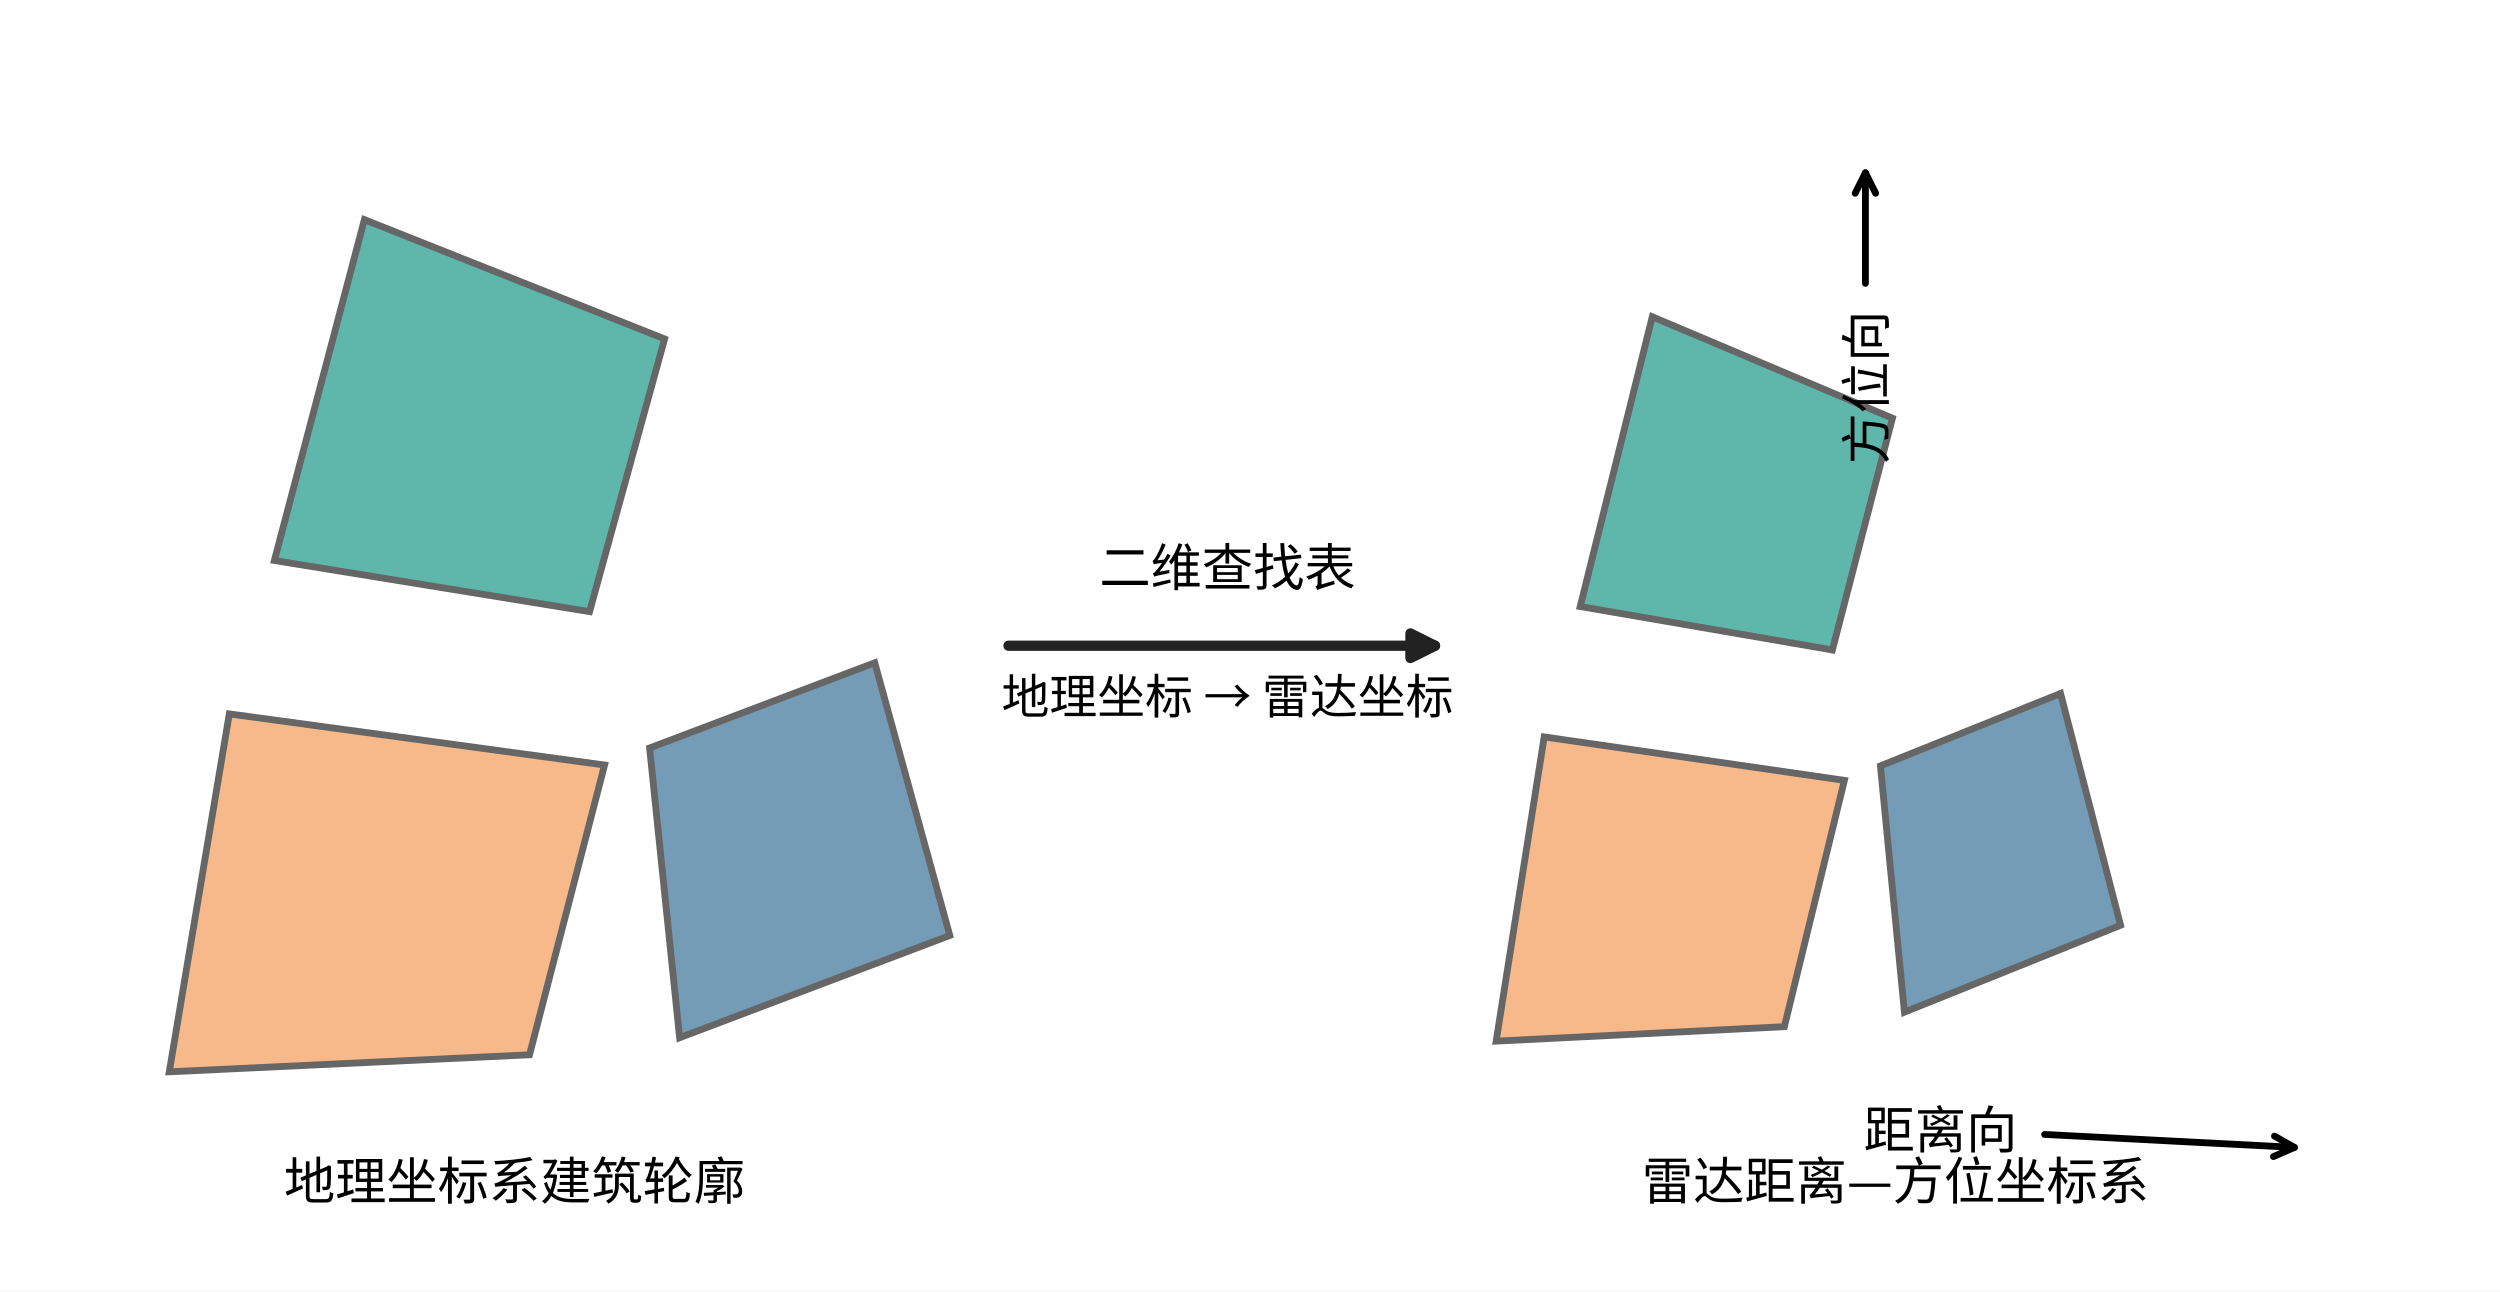
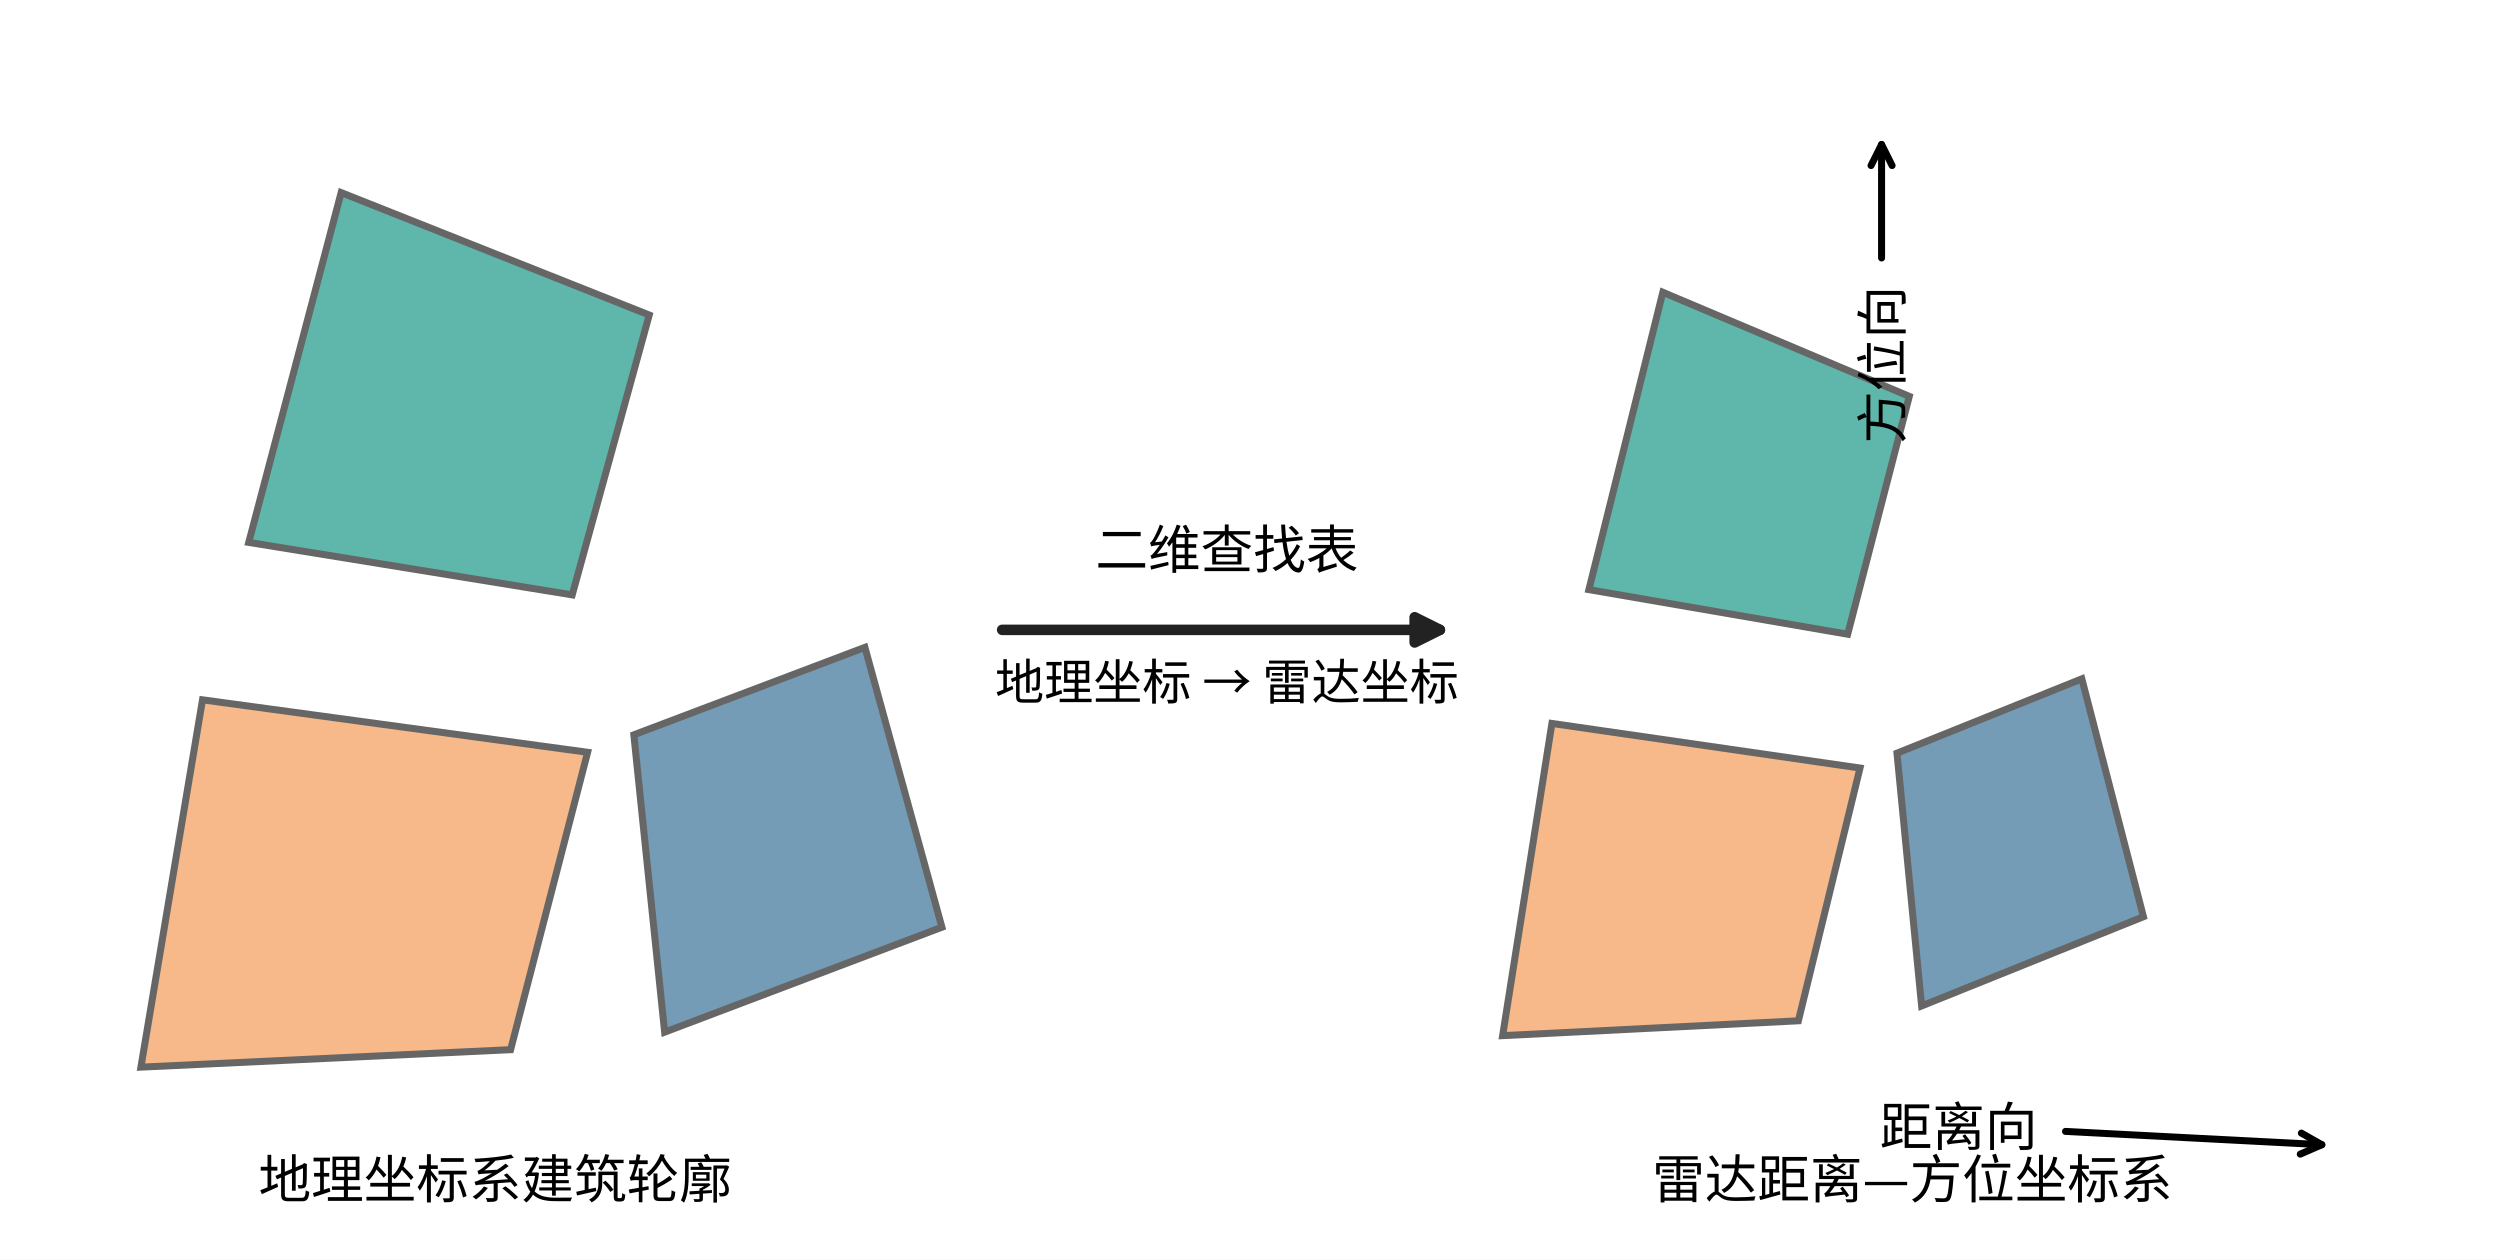
- <svg xmlns="http://www.w3.org/2000/svg" width="365.896pt" height="189.014pt" viewBox="0 0 365.896 189.014" version="1.1">
+ <svg xmlns="http://www.w3.org/2000/svg" width="356.536pt" height="179.654pt" viewBox="0 0 356.536 179.654" version="1.1">
  <defs>
    <style type="text/css">*{stroke-linejoin: round; stroke-linecap: butt}</style>
  </defs>
  <g id="figure_1">
    <g id="patch_1">
-       <path d="M 0 189.014  L 365.896 189.014  L 365.896 0  L 0 0  z " style="fill: #ffffff" />
+       <path d="M 0 179.654  L 356.536 179.654  L 356.536 0  L 0 0  z " style="fill: #ffffff" />
    </g>
    <g id="axes_1">
      <g id="patch_2">
-         <path d="M 24.775 156.869  L 77.499 154.375  L 88.483 111.969  L 33.562 104.485  z " clip-path="url(#p8ca634a478)" style="fill: #f4a261; opacity: 0.75; stroke: #333333; stroke-linejoin: miter" />
+         <path d="M 20.095 152.189  L 72.819 149.695  L 83.803 107.289  L 28.882 99.805  z " clip-path="url(#p3d8d7e73ec)" style="fill: #f4a261; opacity: 0.75; stroke: #333333; stroke-linejoin: miter" />
      </g>
      <g id="patch_3">
-         <path d="M 40.153 82.035  L 86.287 89.518  L 97.271 49.606  L 53.334 32.145  z " clip-path="url(#p8ca634a478)" style="fill: #2a9d8f; opacity: 0.75; stroke: #333333; stroke-linejoin: miter" />
+         <path d="M 35.473 77.355  L 81.607 84.838  L 92.591 44.926  L 48.654 27.465  z " clip-path="url(#p3d8d7e73ec)" style="fill: #2a9d8f; opacity: 0.75; stroke: #333333; stroke-linejoin: miter" />
      </g>
      <g id="patch_4">
-         <path d="M 99.468 151.88  L 139.011 136.913  L 128.027 97.002  L 95.074 109.474  z " clip-path="url(#p8ca634a478)" style="fill: #457b9d; opacity: 0.75; stroke: #333333; stroke-linejoin: miter" />
+         <path d="M 94.788 147.2  L 134.331 132.233  L 123.347 92.322  L 90.394 104.794  z " clip-path="url(#p3d8d7e73ec)" style="fill: #457b9d; opacity: 0.75; stroke: #333333; stroke-linejoin: miter" />
      </g>
      <g id="patch_5">
-         <path d="M 147.601 94.507  Q 179.654 94.507 210.03 94.507  " clip-path="url(#p8ca634a478)" style="fill: none; stroke: #222222; stroke-width: 1.5; stroke-linecap: round" />
-         <path d="M 206.43 92.707  L 210.03 94.507  L 206.43 96.307  z " clip-path="url(#p8ca634a478)" style="fill: #222222; stroke: #222222; stroke-width: 1.5; stroke-linecap: round" />
+         <path d="M 142.921 89.827  Q 174.974 89.827 205.35 89.827  " clip-path="url(#p3d8d7e73ec)" style="fill: none; stroke: #222222; stroke-width: 1.5; stroke-linecap: round" />
+         <path d="M 201.75 88.027  L 205.35 89.827  L 201.75 91.627  z " clip-path="url(#p3d8d7e73ec)" style="fill: #222222; stroke: #222222; stroke-width: 1.5; stroke-linecap: round" />
      </g>
      <g id="patch_6">
-         <path d="M 218.976 152.379  L 261.156 150.259  L 269.943 114.214  L 226.006 107.853  z " clip-path="url(#p8ca634a478)" style="fill: #f4a261; opacity: 0.75; stroke: #333333; stroke-linejoin: miter" />
+         <path d="M 214.296 147.699  L 256.476 145.579  L 265.263 109.534  L 221.326 103.173  z " clip-path="url(#p3d8d7e73ec)" style="fill: #f4a261; opacity: 0.75; stroke: #333333; stroke-linejoin: miter" />
      </g>
      <g id="patch_7">
-         <path d="M 231.279 88.77  L 268.186 95.131  L 276.973 61.206  L 241.824 46.363  z " clip-path="url(#p8ca634a478)" style="fill: #2a9d8f; opacity: 0.75; stroke: #333333; stroke-linejoin: miter" />
+         <path d="M 226.599 84.09  L 263.506 90.451  L 272.293 56.526  L 237.144 41.683  z " clip-path="url(#p3d8d7e73ec)" style="fill: #2a9d8f; opacity: 0.75; stroke: #333333; stroke-linejoin: miter" />
      </g>
      <g id="patch_8">
-         <path d="M 278.731 148.139  L 310.365 135.417  L 301.578 101.492  L 275.216 112.093  z " clip-path="url(#p8ca634a478)" style="fill: #457b9d; opacity: 0.75; stroke: #333333; stroke-linejoin: miter" />
+         <path d="M 274.051 143.459  L 305.685 130.737  L 296.898 96.812  L 270.536 107.413  z " clip-path="url(#p3d8d7e73ec)" style="fill: #457b9d; opacity: 0.75; stroke: #333333; stroke-linejoin: miter" />
      </g>
      <g id="text_1">
-         <text style="font-size: 7.5px; font-family: 'Noto Sans CJK SC'; text-anchor: middle" x="75.302" y="175.578" transform="rotate(-0 75.30236 175.578)">地理坐标系建筑轮廓</text>
+         <text style="font-size: 7.5px; font-family: 'Noto Sans CJK SC'; text-anchor: middle" x="70.622" y="170.898" transform="rotate(-0 70.62236 170.898)">地理坐标系建筑轮廓</text>
      </g>
      <g id="text_2">
-         <text style="font-size: 7.5px; font-family: 'Noto Sans CJK SC'; text-anchor: middle" x="179.653" y="85.776" transform="rotate(-0 179.6528 85.77638)">二维查找表</text>
+         <text style="font-size: 7.5px; font-family: 'Noto Sans CJK SC'; text-anchor: middle" x="174.973" y="81.096" transform="rotate(-0 174.9728 81.09638)">二维查找表</text>
      </g>
      <g id="text_3">
-         <text style="font-size: 7px; font-family: 'Noto Sans CJK SC'; text-anchor: middle" x="179.653" y="104.485" transform="rotate(-0 179.6528 104.485)">地理坐标 → 雷达坐标</text>
+         <text style="font-size: 7px; font-family: 'Noto Sans CJK SC'; text-anchor: middle" x="174.973" y="99.805" transform="rotate(-0 174.9728 99.80504)">地理坐标 → 雷达坐标</text>
      </g>
      <g id="patch_9">
-         <path d="M 299.251 166.036  Q 318.087 167.013 335.808 167.933  " style="fill: none; stroke: #000000; stroke-linecap: round" />
-         <path d="M 332.889 166.279  L 335.808 167.933  L 332.734 169.275  " style="fill: none; stroke: #000000; stroke-linecap: round" />
+         <path d="M 294.571 161.356  Q 313.407 162.333 331.128 163.253  " style="fill: none; stroke: #000000; stroke-linecap: round" />
+         <path d="M 328.209 161.599  L 331.128 163.253  L 328.054 164.595  " style="fill: none; stroke: #000000; stroke-linecap: round" />
      </g>
      <g id="text_4">
-         <text style="font-size: 7.5px; font-family: 'Noto Sans CJK SC'; text-anchor: middle" x="284.003" y="168.094" transform="rotate(-0 284.0032 168.0945)">距离向</text>
+         <text style="font-size: 7.5px; font-family: 'Noto Sans CJK SC'; text-anchor: middle" x="279.323" y="163.414" transform="rotate(-0 279.3231 163.4145)">距离向</text>
      </g>
      <g id="patch_10">
-         <path d="M 273.019 41.47  Q 273.019 32.82 273.019 25.288  " style="fill: none; stroke: #000000; stroke-linecap: round" />
-         <path d="M 271.519 28.288  L 273.019 25.288  L 274.519 28.288  " style="fill: none; stroke: #000000; stroke-linecap: round" />
+         <path d="M 268.339 36.79  Q 268.339 28.14 268.339 20.608  " style="fill: none; stroke: #000000; stroke-linecap: round" />
+         <path d="M 266.839 23.608  L 268.339 20.608  L 269.839 23.608  " style="fill: none; stroke: #000000; stroke-linecap: round" />
      </g>
      <g id="text_5">
-         <text style="font-size: 7.5px; font-family: 'Noto Sans CJK SC'" transform="translate(275.8689 67.96772) rotate(-90)">方位向</text>
+         <text style="font-size: 7.5px; font-family: 'Noto Sans CJK SC'" transform="translate(271.1889 63.28772) rotate(-90)">方位向</text>
      </g>
      <g id="text_6">
-         <text style="font-size: 7.5px; font-family: 'Noto Sans CJK SC'; text-anchor: middle" x="277.413" y="175.578" transform="rotate(-0 277.4126 175.578)">雷达距离—方位坐标系</text>
+         <text style="font-size: 7.5px; font-family: 'Noto Sans CJK SC'; text-anchor: middle" x="272.733" y="170.898" transform="rotate(-0 272.7326 170.898)">雷达距离—方位坐标系</text>
      </g>
    </g>
  </g>
  <defs>
-     <clipPath id="p8ca634a478">
-       <rect x="7.2" y="7.2" width="351.496" height="174.614" />
+     <clipPath id="p3d8d7e73ec">
+       <rect x="2.52" y="2.52" width="351.496" height="174.614" />
    </clipPath>
  </defs>
</svg>
